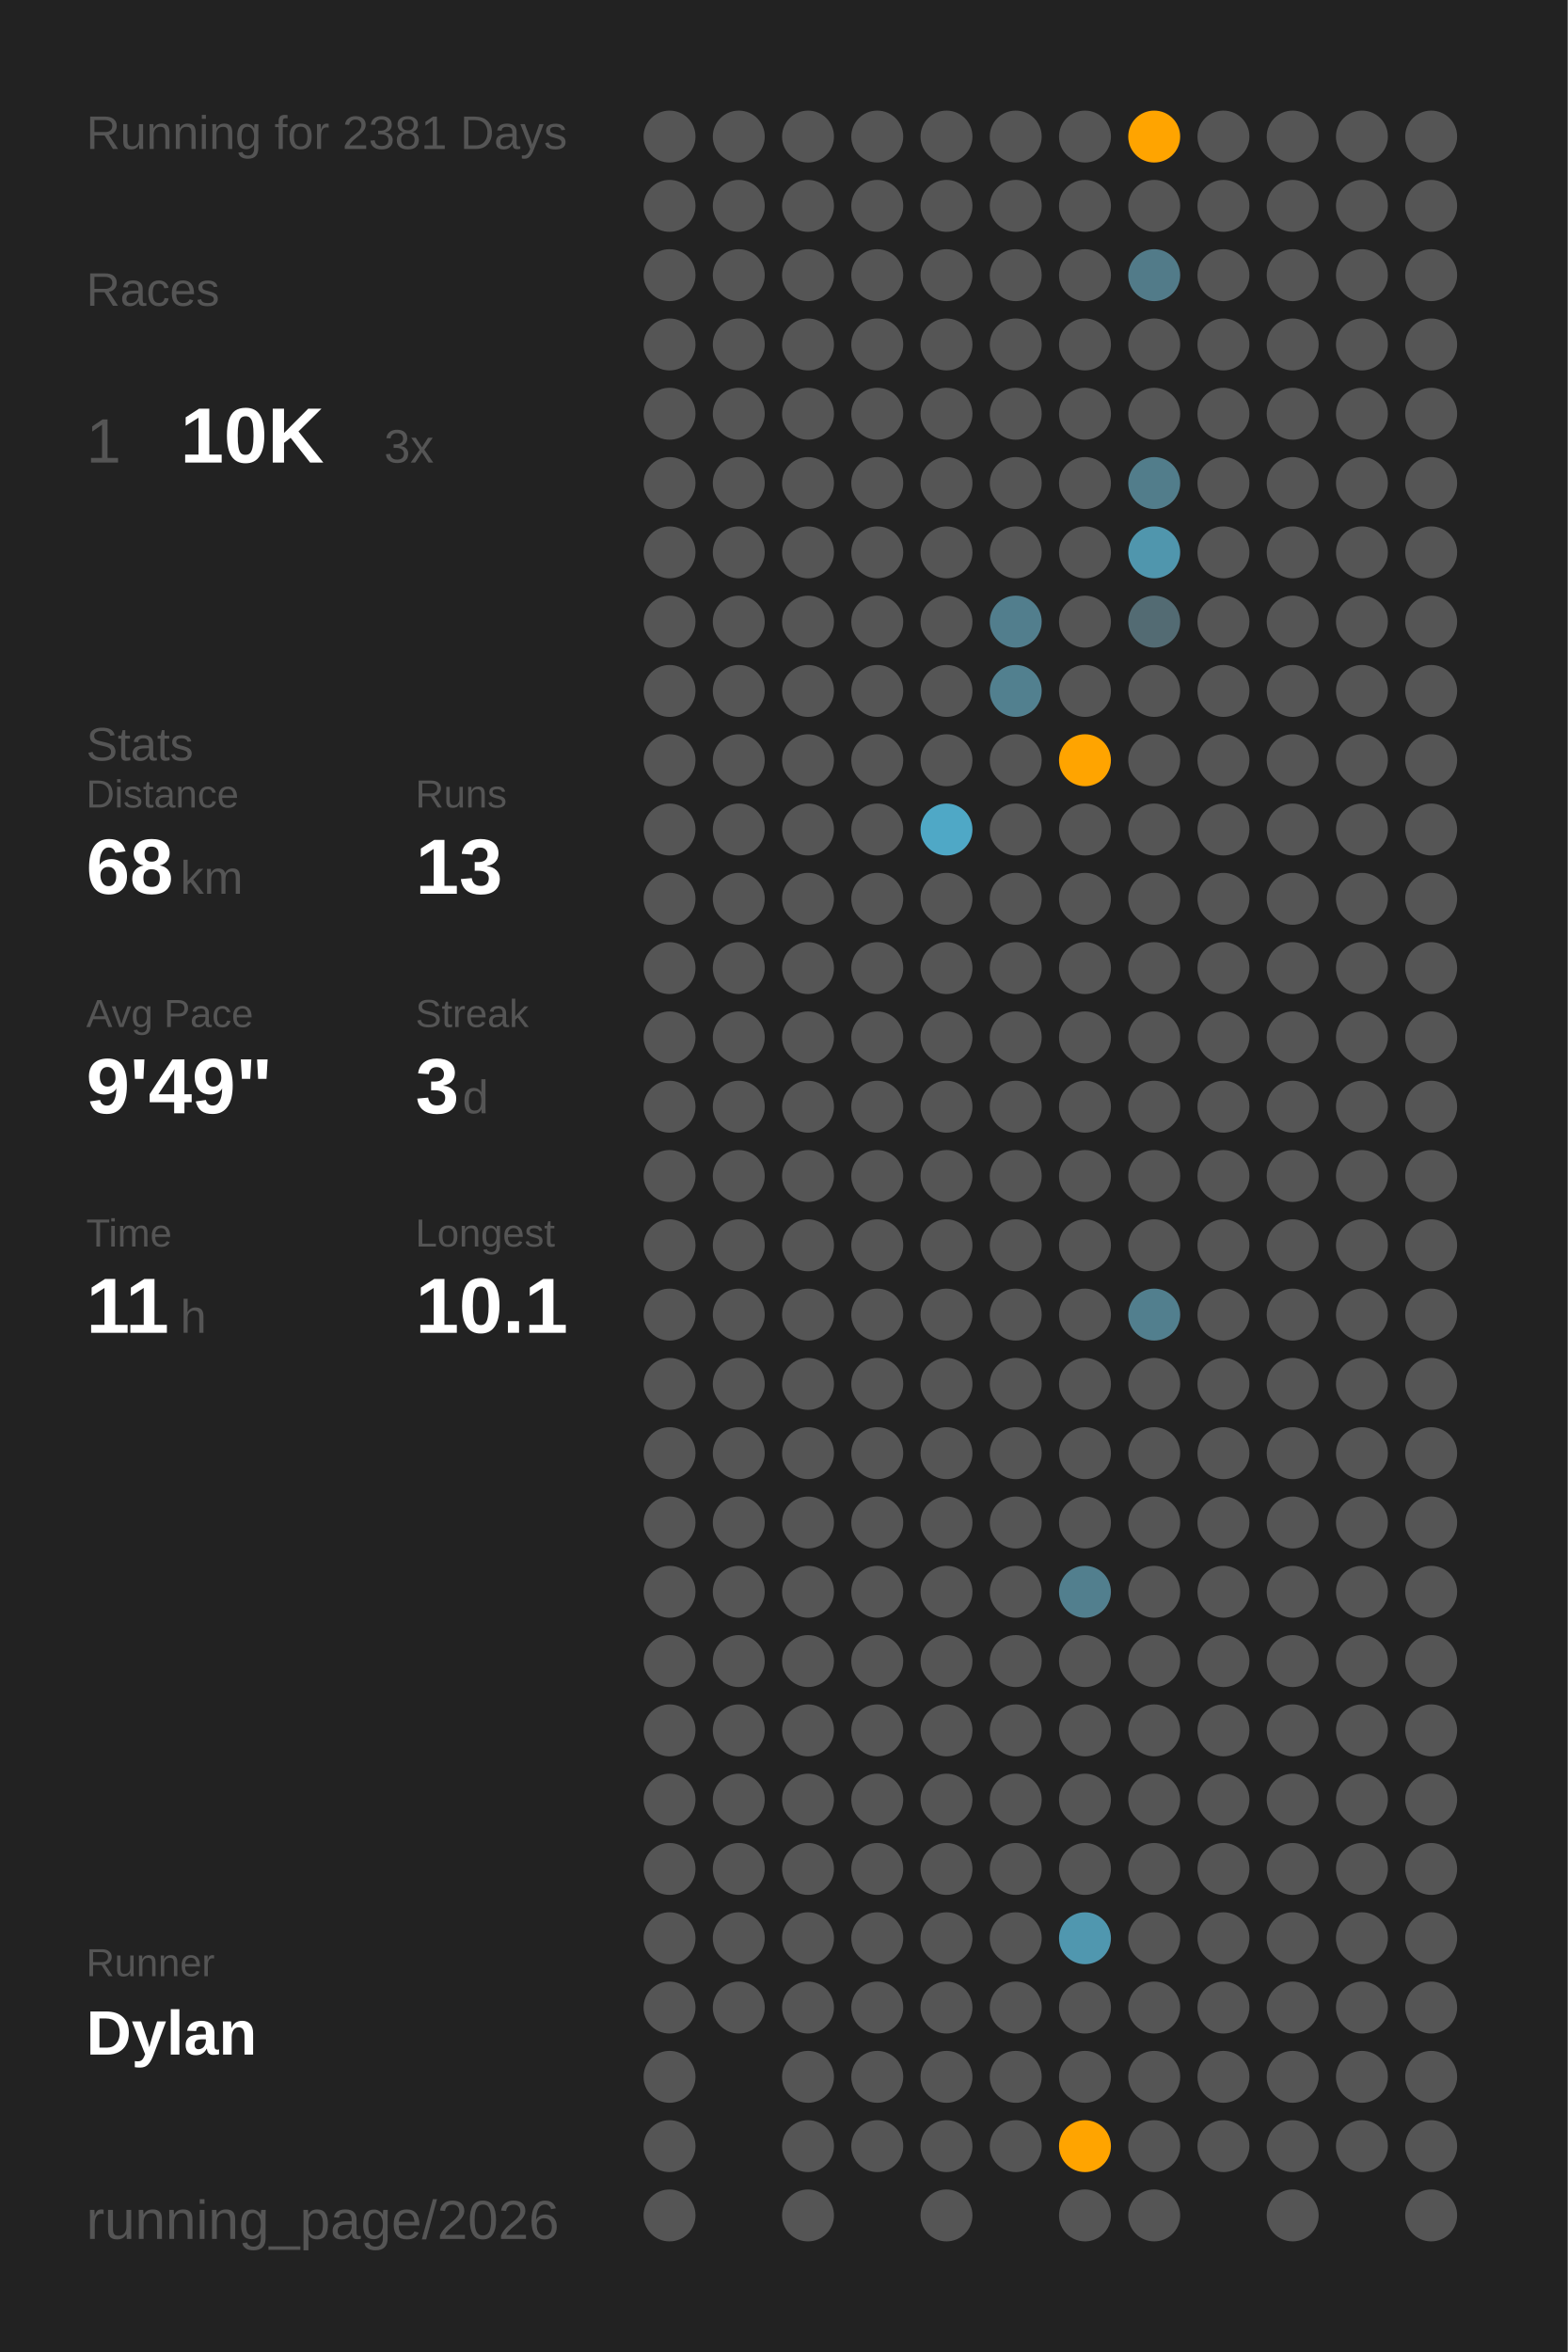
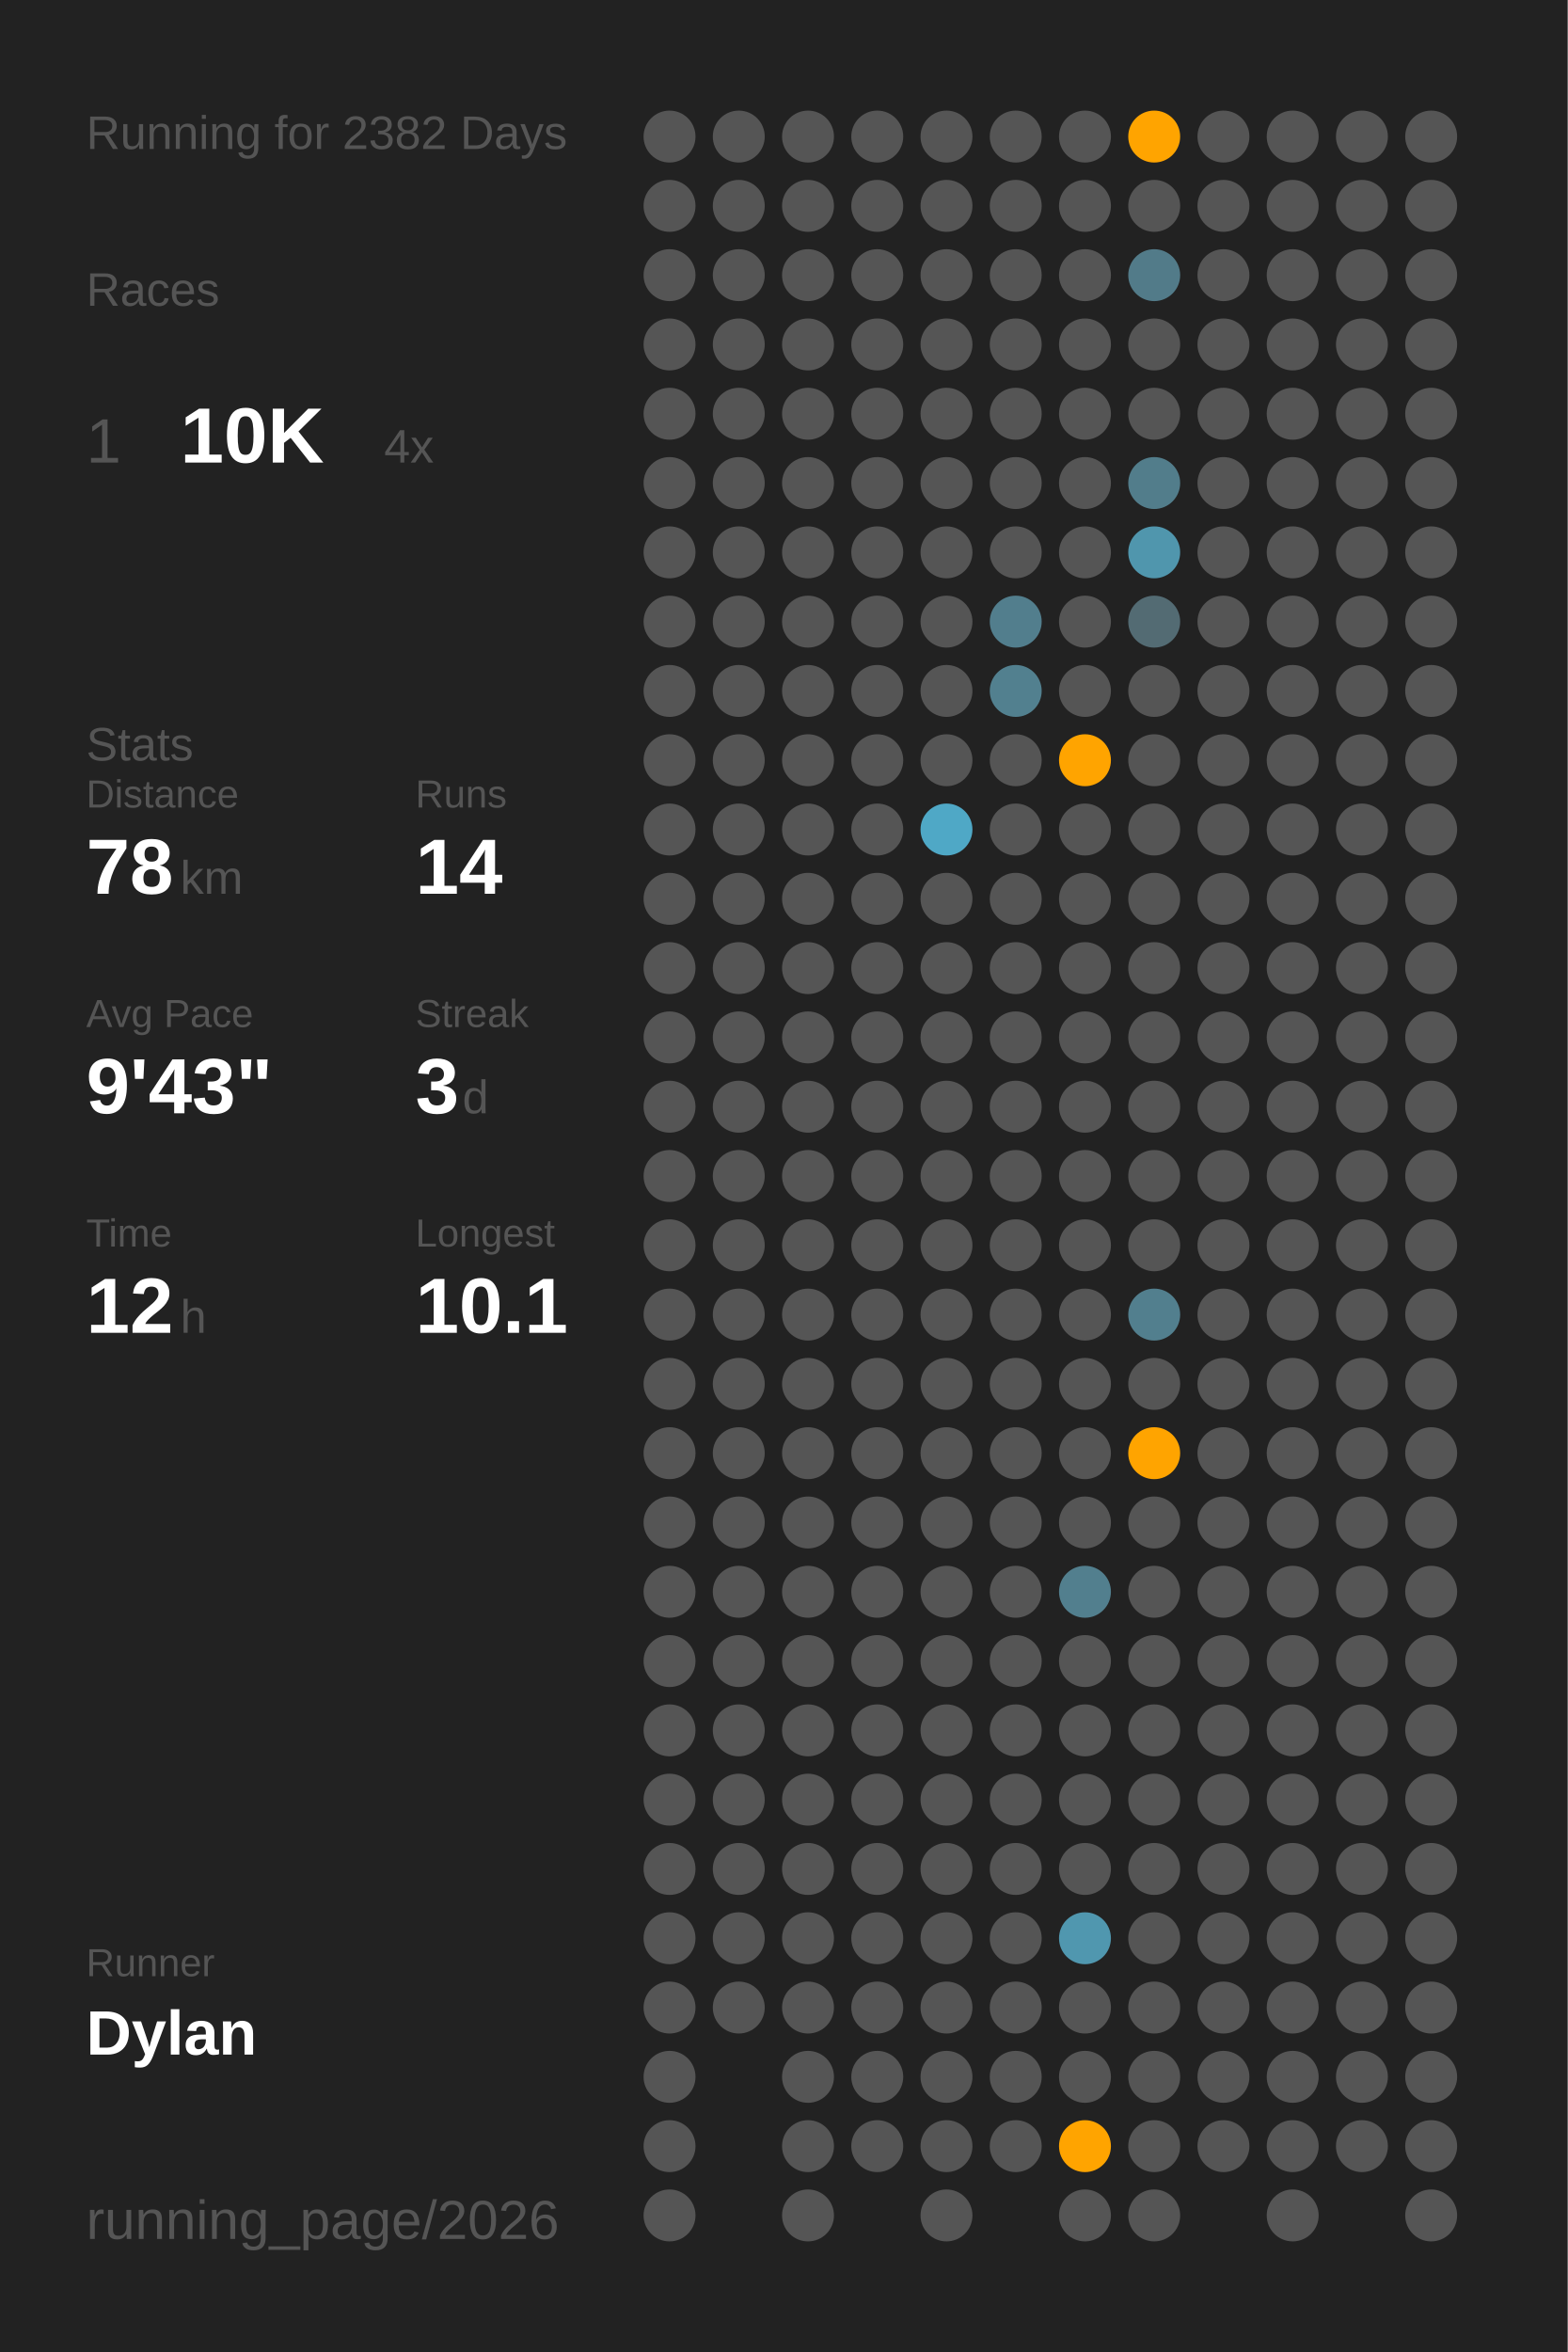
<svg xmlns="http://www.w3.org/2000/svg" baseProfile="full" class="activity-poster" data-activity-mode="running" data-poster-role="poster" data-poster-type="year_summary" height="300mm" version="1.1" viewBox="0,0,200,300" width="200mm">
  <defs />
  <rect class="poster-background" data-poster-role="background" fill="#222222" height="300" stroke="none" width="200" x="0" y="0" />
-   <text fill="#555555" style="font-size:6px; font-family:Arial;" x="11" y="19">Running for 2381 Days</text>
+   <text fill="#555555" style="font-size:6px; font-family:Arial;" x="11" y="19">Running for 2382 Days</text>
  <text fill="#555555" style="font-size:6px; font-family:Arial;" x="11" y="39">Races</text>
  <text fill="#555555" style="font-size:8px; font-family:Arial;" x="11" y="59">1</text>
  <text fill="#FFFFFF" style="font-size:10px; font-family:Arial; font-weight:bold;" x="23" y="59">10K</text>
-   <text fill="#555555" style="font-size:6px; font-family:Arial;" x="49" y="59">3x</text>
+   <text fill="#555555" style="font-size:6px; font-family:Arial;" x="49" y="59">4x</text>
  <text fill="#555555" style="font-size:6px; font-family:Arial;" x="11" y="97">Stats</text>
  <text fill="#555555" style="font-size:5px; font-family:Arial;" x="11" y="103">Distance</text>
-   <text fill="#FFFFFF" style="font-size:10px; font-family:Arial; font-weight:bold;" x="11" y="114">68</text>
+   <text fill="#FFFFFF" style="font-size:10px; font-family:Arial; font-weight:bold;" x="11" y="114">78</text>
  <text fill="#555555" style="font-size:6px; font-family:Arial;" x="23" y="114">km</text>
  <text fill="#555555" style="font-size:5px; font-family:Arial;" x="53" y="103">Runs</text>
-   <text fill="#FFFFFF" style="font-size:10px; font-family:Arial; font-weight:bold;" x="53" y="114">13</text>
+   <text fill="#FFFFFF" style="font-size:10px; font-family:Arial; font-weight:bold;" x="53" y="114">14</text>
  <text fill="#555555" style="font-size:5px; font-family:Arial;" x="11" y="131">Avg Pace</text>
-   <text fill="#FFFFFF" style="font-size:10px; font-family:Arial; font-weight:bold;" x="11" y="142">9'49"</text>
+   <text fill="#FFFFFF" style="font-size:10px; font-family:Arial; font-weight:bold;" x="11" y="142">9'43"</text>
  <text fill="#555555" style="font-size:5px; font-family:Arial;" x="53" y="131">Streak</text>
  <text fill="#FFFFFF" style="font-size:10px; font-family:Arial; font-weight:bold;" x="53" y="142">3</text>
  <text fill="#555555" style="font-size:6px; font-family:Arial;" x="59" y="142">d</text>
  <text fill="#555555" style="font-size:5px; font-family:Arial;" x="11" y="159">Time</text>
-   <text fill="#FFFFFF" style="font-size:10px; font-family:Arial; font-weight:bold;" x="11" y="170">11</text>
+   <text fill="#FFFFFF" style="font-size:10px; font-family:Arial; font-weight:bold;" x="11" y="170">12</text>
  <text fill="#555555" style="font-size:6px; font-family:Arial;" x="23" y="170">h</text>
  <text fill="#555555" style="font-size:5px; font-family:Arial;" x="53" y="159">Longest</text>
  <text fill="#FFFFFF" style="font-size:10px; font-family:Arial; font-weight:bold;" x="53" y="170">10.1</text>
  <text fill="#555555" style="font-size:5px; font-family:Arial;" x="11" y="252.065">Runner</text>
  <text fill="#FFFFFF" style="font-size:8px; font-family:Arial; font-weight:bold;" x="11" y="262.065">Dylan</text>
  <text fill="#555555" style="font-size:7px; font-family:Arial;" x="11" y="285.581">running_page/2026</text>
  <circle cx="85.417" cy="17.419" fill="#555555" r="3.312" />
  <circle cx="85.417" cy="26.258" fill="#555555" r="3.312" />
  <circle cx="85.417" cy="35.097" fill="#555555" r="3.312" />
  <circle cx="85.417" cy="43.935" fill="#555555" r="3.312" />
  <circle cx="85.417" cy="52.774" fill="#555555" r="3.312" />
  <circle cx="85.417" cy="61.613" fill="#555555" r="3.312" />
  <circle cx="85.417" cy="70.452" fill="#555555" r="3.312" />
  <circle cx="85.417" cy="79.29" fill="#555555" r="3.312" />
  <circle cx="85.417" cy="88.129" fill="#555555" r="3.312" />
  <circle cx="85.417" cy="96.968" fill="#555555" r="3.312" />
  <circle cx="85.417" cy="105.806" fill="#555555" r="3.312" />
  <circle cx="85.417" cy="114.645" fill="#555555" r="3.312" />
  <circle cx="85.417" cy="123.484" fill="#555555" r="3.312" />
  <circle cx="85.417" cy="132.323" fill="#555555" r="3.312" />
  <circle cx="85.417" cy="141.161" fill="#555555" r="3.312" />
  <circle cx="85.417" cy="150" fill="#555555" r="3.312" />
  <circle cx="85.417" cy="158.839" fill="#555555" r="3.312" />
  <circle cx="85.417" cy="167.677" fill="#555555" r="3.312" />
  <circle cx="85.417" cy="176.516" fill="#555555" r="3.312" />
  <circle cx="85.417" cy="185.355" fill="#555555" r="3.312" />
  <circle cx="85.417" cy="194.194" fill="#555555" r="3.312" />
  <circle cx="85.417" cy="203.032" fill="#555555" r="3.312" />
  <circle cx="85.417" cy="211.871" fill="#555555" r="3.312" />
  <circle cx="85.417" cy="220.71" fill="#555555" r="3.312" />
  <circle cx="85.417" cy="229.548" fill="#555555" r="3.312" />
  <circle cx="85.417" cy="238.387" fill="#555555" r="3.312" />
  <circle cx="85.417" cy="247.226" fill="#555555" r="3.312" />
  <circle cx="85.417" cy="256.065" fill="#555555" r="3.312" />
  <circle cx="85.417" cy="264.903" fill="#555555" r="3.312" />
  <circle cx="85.417" cy="273.742" fill="#555555" r="3.312" />
  <circle cx="85.417" cy="282.581" fill="#555555" r="3.312" />
  <circle cx="94.25" cy="17.419" fill="#555555" r="3.312" />
  <circle cx="94.25" cy="26.258" fill="#555555" r="3.312" />
  <circle cx="94.25" cy="35.097" fill="#555555" r="3.312" />
  <circle cx="94.25" cy="43.935" fill="#555555" r="3.312" />
  <circle cx="94.25" cy="52.774" fill="#555555" r="3.312" />
  <circle cx="94.25" cy="61.613" fill="#555555" r="3.312" />
  <circle cx="94.25" cy="70.452" fill="#555555" r="3.312" />
  <circle cx="94.25" cy="79.29" fill="#555555" r="3.312" />
  <circle cx="94.25" cy="88.129" fill="#555555" r="3.312" />
  <circle cx="94.25" cy="96.968" fill="#555555" r="3.312" />
  <circle cx="94.25" cy="105.806" fill="#555555" r="3.312" />
  <circle cx="94.25" cy="114.645" fill="#555555" r="3.312" />
  <circle cx="94.25" cy="123.484" fill="#555555" r="3.312" />
  <circle cx="94.25" cy="132.323" fill="#555555" r="3.312" />
  <circle cx="94.25" cy="141.161" fill="#555555" r="3.312" />
  <circle cx="94.25" cy="150" fill="#555555" r="3.312" />
  <circle cx="94.25" cy="158.839" fill="#555555" r="3.312" />
  <circle cx="94.25" cy="167.677" fill="#555555" r="3.312" />
  <circle cx="94.25" cy="176.516" fill="#555555" r="3.312" />
  <circle cx="94.25" cy="185.355" fill="#555555" r="3.312" />
  <circle cx="94.25" cy="194.194" fill="#555555" r="3.312" />
  <circle cx="94.25" cy="203.032" fill="#555555" r="3.312" />
  <circle cx="94.25" cy="211.871" fill="#555555" r="3.312" />
  <circle cx="94.25" cy="220.71" fill="#555555" r="3.312" />
  <circle cx="94.25" cy="229.548" fill="#555555" r="3.312" />
  <circle cx="94.25" cy="238.387" fill="#555555" r="3.312" />
  <circle cx="94.25" cy="247.226" fill="#555555" r="3.312" />
  <circle cx="94.25" cy="256.065" fill="#555555" r="3.312" />
  <circle cx="103.083" cy="17.419" fill="#555555" r="3.312" />
  <circle cx="103.083" cy="26.258" fill="#555555" r="3.312" />
  <circle cx="103.083" cy="35.097" fill="#555555" r="3.312" />
  <circle cx="103.083" cy="43.935" fill="#555555" r="3.312" />
  <circle cx="103.083" cy="52.774" fill="#555555" r="3.312" />
  <circle cx="103.083" cy="61.613" fill="#555555" r="3.312" />
  <circle cx="103.083" cy="70.452" fill="#555555" r="3.312" />
  <circle cx="103.083" cy="79.29" fill="#555555" r="3.312" />
  <circle cx="103.083" cy="88.129" fill="#555555" r="3.312" />
  <circle cx="103.083" cy="96.968" fill="#555555" r="3.312" />
  <circle cx="103.083" cy="105.806" fill="#555555" r="3.312" />
  <circle cx="103.083" cy="114.645" fill="#555555" r="3.312" />
  <circle cx="103.083" cy="123.484" fill="#555555" r="3.312" />
  <circle cx="103.083" cy="132.323" fill="#555555" r="3.312" />
  <circle cx="103.083" cy="141.161" fill="#555555" r="3.312" />
  <circle cx="103.083" cy="150" fill="#555555" r="3.312" />
  <circle cx="103.083" cy="158.839" fill="#555555" r="3.312" />
  <circle cx="103.083" cy="167.677" fill="#555555" r="3.312" />
  <circle cx="103.083" cy="176.516" fill="#555555" r="3.312" />
  <circle cx="103.083" cy="185.355" fill="#555555" r="3.312" />
  <circle cx="103.083" cy="194.194" fill="#555555" r="3.312" />
  <circle cx="103.083" cy="203.032" fill="#555555" r="3.312" />
  <circle cx="103.083" cy="211.871" fill="#555555" r="3.312" />
  <circle cx="103.083" cy="220.71" fill="#555555" r="3.312" />
  <circle cx="103.083" cy="229.548" fill="#555555" r="3.312" />
  <circle cx="103.083" cy="238.387" fill="#555555" r="3.312" />
  <circle cx="103.083" cy="247.226" fill="#555555" r="3.312" />
  <circle cx="103.083" cy="256.065" fill="#555555" r="3.312" />
  <circle cx="103.083" cy="264.903" fill="#555555" r="3.312" />
  <circle cx="103.083" cy="273.742" fill="#555555" r="3.312" />
  <circle cx="103.083" cy="282.581" fill="#555555" r="3.312" />
  <circle cx="111.917" cy="17.419" fill="#555555" r="3.312" />
  <circle cx="111.917" cy="26.258" fill="#555555" r="3.312" />
  <circle cx="111.917" cy="35.097" fill="#555555" r="3.312" />
  <circle cx="111.917" cy="43.935" fill="#555555" r="3.312" />
  <circle cx="111.917" cy="52.774" fill="#555555" r="3.312" />
  <circle cx="111.917" cy="61.613" fill="#555555" r="3.312" />
  <circle cx="111.917" cy="70.452" fill="#555555" r="3.312" />
  <circle cx="111.917" cy="79.29" fill="#555555" r="3.312" />
  <circle cx="111.917" cy="88.129" fill="#555555" r="3.312" />
  <circle cx="111.917" cy="96.968" fill="#555555" r="3.312" />
  <circle cx="111.917" cy="105.806" fill="#555555" r="3.312" />
  <circle cx="111.917" cy="114.645" fill="#555555" r="3.312" />
  <circle cx="111.917" cy="123.484" fill="#555555" r="3.312" />
  <circle cx="111.917" cy="132.323" fill="#555555" r="3.312" />
  <circle cx="111.917" cy="141.161" fill="#555555" r="3.312" />
  <circle cx="111.917" cy="150" fill="#555555" r="3.312" />
  <circle cx="111.917" cy="158.839" fill="#555555" r="3.312" />
  <circle cx="111.917" cy="167.677" fill="#555555" r="3.312" />
  <circle cx="111.917" cy="176.516" fill="#555555" r="3.312" />
  <circle cx="111.917" cy="185.355" fill="#555555" r="3.312" />
  <circle cx="111.917" cy="194.194" fill="#555555" r="3.312" />
  <circle cx="111.917" cy="203.032" fill="#555555" r="3.312" />
  <circle cx="111.917" cy="211.871" fill="#555555" r="3.312" />
  <circle cx="111.917" cy="220.71" fill="#555555" r="3.312" />
  <circle cx="111.917" cy="229.548" fill="#555555" r="3.312" />
  <circle cx="111.917" cy="238.387" fill="#555555" r="3.312" />
  <circle cx="111.917" cy="247.226" fill="#555555" r="3.312" />
  <circle cx="111.917" cy="256.065" fill="#555555" r="3.312" />
  <circle cx="111.917" cy="264.903" fill="#555555" r="3.312" />
  <circle cx="111.917" cy="273.742" fill="#555555" r="3.312" />
  <circle cx="120.75" cy="17.419" fill="#555555" r="3.312" />
  <circle cx="120.75" cy="26.258" fill="#555555" r="3.312" />
  <circle cx="120.75" cy="35.097" fill="#555555" r="3.312" />
  <circle cx="120.75" cy="43.935" fill="#555555" r="3.312" />
  <circle cx="120.75" cy="52.774" fill="#555555" r="3.312" />
  <circle cx="120.75" cy="61.613" fill="#555555" r="3.312" />
  <circle cx="120.75" cy="70.452" fill="#555555" r="3.312" />
  <circle cx="120.75" cy="79.29" fill="#555555" r="3.312" />
  <circle cx="120.75" cy="88.129" fill="#555555" r="3.312" />
  <circle cx="120.75" cy="96.968" fill="#555555" r="3.312" />
  <circle cx="120.75" cy="105.806" fill="#4fa8c6" r="3.312" />
  <circle cx="120.75" cy="114.645" fill="#555555" r="3.312" />
  <circle cx="120.75" cy="123.484" fill="#555555" r="3.312" />
  <circle cx="120.75" cy="132.323" fill="#555555" r="3.312" />
  <circle cx="120.75" cy="141.161" fill="#555555" r="3.312" />
  <circle cx="120.75" cy="150" fill="#555555" r="3.312" />
  <circle cx="120.75" cy="158.839" fill="#555555" r="3.312" />
  <circle cx="120.75" cy="167.677" fill="#555555" r="3.312" />
  <circle cx="120.75" cy="176.516" fill="#555555" r="3.312" />
  <circle cx="120.75" cy="185.355" fill="#555555" r="3.312" />
  <circle cx="120.75" cy="194.194" fill="#555555" r="3.312" />
  <circle cx="120.75" cy="203.032" fill="#555555" r="3.312" />
  <circle cx="120.75" cy="211.871" fill="#555555" r="3.312" />
  <circle cx="120.75" cy="220.71" fill="#555555" r="3.312" />
  <circle cx="120.75" cy="229.548" fill="#555555" r="3.312" />
  <circle cx="120.75" cy="238.387" fill="#555555" r="3.312" />
  <circle cx="120.75" cy="247.226" fill="#555555" r="3.312" />
  <circle cx="120.75" cy="256.065" fill="#555555" r="3.312" />
  <circle cx="120.75" cy="264.903" fill="#555555" r="3.312" />
  <circle cx="120.75" cy="273.742" fill="#555555" r="3.312" />
  <circle cx="120.75" cy="282.581" fill="#555555" r="3.312" />
  <circle cx="129.583" cy="17.419" fill="#555555" r="3.312" />
  <circle cx="129.583" cy="26.258" fill="#555555" r="3.312" />
  <circle cx="129.583" cy="35.097" fill="#555555" r="3.312" />
  <circle cx="129.583" cy="43.935" fill="#555555" r="3.312" />
  <circle cx="129.583" cy="52.774" fill="#555555" r="3.312" />
  <circle cx="129.583" cy="61.613" fill="#555555" r="3.312" />
  <circle cx="129.583" cy="70.452" fill="#555555" r="3.312" />
  <circle cx="129.583" cy="79.29" fill="#527e8d" r="3.312" />
  <circle cx="129.583" cy="88.129" fill="#52808f" r="3.312" />
  <circle cx="129.583" cy="96.968" fill="#555555" r="3.312" />
  <circle cx="129.583" cy="105.806" fill="#555555" r="3.312" />
  <circle cx="129.583" cy="114.645" fill="#555555" r="3.312" />
  <circle cx="129.583" cy="123.484" fill="#555555" r="3.312" />
  <circle cx="129.583" cy="132.323" fill="#555555" r="3.312" />
  <circle cx="129.583" cy="141.161" fill="#555555" r="3.312" />
  <circle cx="129.583" cy="150" fill="#555555" r="3.312" />
  <circle cx="129.583" cy="158.839" fill="#555555" r="3.312" />
  <circle cx="129.583" cy="167.677" fill="#555555" r="3.312" />
  <circle cx="129.583" cy="176.516" fill="#555555" r="3.312" />
  <circle cx="129.583" cy="185.355" fill="#555555" r="3.312" />
  <circle cx="129.583" cy="194.194" fill="#555555" r="3.312" />
  <circle cx="129.583" cy="203.032" fill="#555555" r="3.312" />
  <circle cx="129.583" cy="211.871" fill="#555555" r="3.312" />
  <circle cx="129.583" cy="220.71" fill="#555555" r="3.312" />
  <circle cx="129.583" cy="229.548" fill="#555555" r="3.312" />
  <circle cx="129.583" cy="238.387" fill="#555555" r="3.312" />
  <circle cx="129.583" cy="247.226" fill="#555555" r="3.312" />
  <circle cx="129.583" cy="256.065" fill="#555555" r="3.312" />
  <circle cx="129.583" cy="264.903" fill="#555555" r="3.312" />
  <circle cx="129.583" cy="273.742" fill="#555555" r="3.312" />
  <circle cx="138.417" cy="17.419" fill="#555555" r="3.312" />
  <circle cx="138.417" cy="26.258" fill="#555555" r="3.312" />
  <circle cx="138.417" cy="35.097" fill="#555555" r="3.312" />
  <circle cx="138.417" cy="43.935" fill="#555555" r="3.312" />
  <circle cx="138.417" cy="52.774" fill="#555555" r="3.312" />
  <circle cx="138.417" cy="61.613" fill="#555555" r="3.312" />
  <circle cx="138.417" cy="70.452" fill="#555555" r="3.312" />
  <circle cx="138.417" cy="79.29" fill="#555555" r="3.312" />
  <circle cx="138.417" cy="88.129" fill="#555555" r="3.312" />
  <circle cx="138.417" cy="96.968" fill="#ffa400" r="3.312" />
  <circle cx="138.417" cy="105.806" fill="#555555" r="3.312" />
  <circle cx="138.417" cy="114.645" fill="#555555" r="3.312" />
  <circle cx="138.417" cy="123.484" fill="#555555" r="3.312" />
  <circle cx="138.417" cy="132.323" fill="#555555" r="3.312" />
  <circle cx="138.417" cy="141.161" fill="#555555" r="3.312" />
  <circle cx="138.417" cy="150" fill="#555555" r="3.312" />
  <circle cx="138.417" cy="158.839" fill="#555555" r="3.312" />
  <circle cx="138.417" cy="167.677" fill="#555555" r="3.312" />
  <circle cx="138.417" cy="176.516" fill="#555555" r="3.312" />
  <circle cx="138.417" cy="185.355" fill="#555555" r="3.312" />
  <circle cx="138.417" cy="194.194" fill="#555555" r="3.312" />
  <circle cx="138.417" cy="203.032" fill="#527f8e" r="3.312" />
  <circle cx="138.417" cy="211.871" fill="#555555" r="3.312" />
  <circle cx="138.417" cy="220.71" fill="#555555" r="3.312" />
  <circle cx="138.417" cy="229.548" fill="#555555" r="3.312" />
  <circle cx="138.417" cy="238.387" fill="#555555" r="3.312" />
  <circle cx="138.417" cy="247.226" fill="#5097af" r="3.312" />
  <circle cx="138.417" cy="256.065" fill="#555555" r="3.312" />
  <circle cx="138.417" cy="264.903" fill="#555555" r="3.312" />
  <circle cx="138.417" cy="273.742" fill="#ffa400" r="3.312" />
  <circle cx="138.417" cy="282.581" fill="#555555" r="3.312" />
  <circle cx="147.25" cy="17.419" fill="#ffa400" r="3.312" />
  <circle cx="147.25" cy="26.258" fill="#555555" r="3.312" />
  <circle cx="147.25" cy="35.097" fill="#527b89" r="3.312" />
  <circle cx="147.25" cy="43.935" fill="#555555" r="3.312" />
  <circle cx="147.25" cy="52.774" fill="#555555" r="3.312" />
  <circle cx="147.25" cy="61.613" fill="#527d8b" r="3.312" />
  <circle cx="147.25" cy="70.452" fill="#5096ad" r="3.312" />
  <circle cx="147.25" cy="79.29" fill="#536b73" r="3.312" />
  <circle cx="147.25" cy="88.129" fill="#555555" r="3.312" />
  <circle cx="147.25" cy="96.968" fill="#555555" r="3.312" />
  <circle cx="147.25" cy="105.806" fill="#555555" r="3.312" />
  <circle cx="147.25" cy="114.645" fill="#555555" r="3.312" />
  <circle cx="147.25" cy="123.484" fill="#555555" r="3.312" />
  <circle cx="147.25" cy="132.323" fill="#555555" r="3.312" />
  <circle cx="147.25" cy="141.161" fill="#555555" r="3.312" />
  <circle cx="147.25" cy="150" fill="#555555" r="3.312" />
  <circle cx="147.25" cy="158.839" fill="#555555" r="3.312" />
  <circle cx="147.25" cy="167.677" fill="#527f8e" r="3.312" />
  <circle cx="147.25" cy="176.516" fill="#555555" r="3.312" />
-   <circle cx="147.25" cy="185.355" fill="#555555" r="3.312" />
+   <circle cx="147.25" cy="185.355" fill="#ffa400" r="3.312" />
  <circle cx="147.25" cy="194.194" fill="#555555" r="3.312" />
  <circle cx="147.25" cy="203.032" fill="#555555" r="3.312" />
  <circle cx="147.25" cy="211.871" fill="#555555" r="3.312" />
  <circle cx="147.25" cy="220.71" fill="#555555" r="3.312" />
  <circle cx="147.25" cy="229.548" fill="#555555" r="3.312" />
  <circle cx="147.25" cy="238.387" fill="#555555" r="3.312" />
  <circle cx="147.25" cy="247.226" fill="#555555" r="3.312" />
  <circle cx="147.25" cy="256.065" fill="#555555" r="3.312" />
  <circle cx="147.25" cy="264.903" fill="#555555" r="3.312" />
  <circle cx="147.25" cy="273.742" fill="#555555" r="3.312" />
  <circle cx="147.25" cy="282.581" fill="#555555" r="3.312" />
  <circle cx="156.083" cy="17.419" fill="#555555" r="3.312" />
  <circle cx="156.083" cy="26.258" fill="#555555" r="3.312" />
  <circle cx="156.083" cy="35.097" fill="#555555" r="3.312" />
  <circle cx="156.083" cy="43.935" fill="#555555" r="3.312" />
  <circle cx="156.083" cy="52.774" fill="#555555" r="3.312" />
  <circle cx="156.083" cy="61.613" fill="#555555" r="3.312" />
  <circle cx="156.083" cy="70.452" fill="#555555" r="3.312" />
  <circle cx="156.083" cy="79.29" fill="#555555" r="3.312" />
  <circle cx="156.083" cy="88.129" fill="#555555" r="3.312" />
  <circle cx="156.083" cy="96.968" fill="#555555" r="3.312" />
  <circle cx="156.083" cy="105.806" fill="#555555" r="3.312" />
  <circle cx="156.083" cy="114.645" fill="#555555" r="3.312" />
  <circle cx="156.083" cy="123.484" fill="#555555" r="3.312" />
  <circle cx="156.083" cy="132.323" fill="#555555" r="3.312" />
  <circle cx="156.083" cy="141.161" fill="#555555" r="3.312" />
  <circle cx="156.083" cy="150" fill="#555555" r="3.312" />
  <circle cx="156.083" cy="158.839" fill="#555555" r="3.312" />
  <circle cx="156.083" cy="167.677" fill="#555555" r="3.312" />
  <circle cx="156.083" cy="176.516" fill="#555555" r="3.312" />
  <circle cx="156.083" cy="185.355" fill="#555555" r="3.312" />
  <circle cx="156.083" cy="194.194" fill="#555555" r="3.312" />
  <circle cx="156.083" cy="203.032" fill="#555555" r="3.312" />
  <circle cx="156.083" cy="211.871" fill="#555555" r="3.312" />
  <circle cx="156.083" cy="220.71" fill="#555555" r="3.312" />
  <circle cx="156.083" cy="229.548" fill="#555555" r="3.312" />
  <circle cx="156.083" cy="238.387" fill="#555555" r="3.312" />
  <circle cx="156.083" cy="247.226" fill="#555555" r="3.312" />
  <circle cx="156.083" cy="256.065" fill="#555555" r="3.312" />
  <circle cx="156.083" cy="264.903" fill="#555555" r="3.312" />
  <circle cx="156.083" cy="273.742" fill="#555555" r="3.312" />
  <circle cx="164.917" cy="17.419" fill="#555555" r="3.312" />
  <circle cx="164.917" cy="26.258" fill="#555555" r="3.312" />
  <circle cx="164.917" cy="35.097" fill="#555555" r="3.312" />
  <circle cx="164.917" cy="43.935" fill="#555555" r="3.312" />
  <circle cx="164.917" cy="52.774" fill="#555555" r="3.312" />
  <circle cx="164.917" cy="61.613" fill="#555555" r="3.312" />
  <circle cx="164.917" cy="70.452" fill="#555555" r="3.312" />
  <circle cx="164.917" cy="79.29" fill="#555555" r="3.312" />
  <circle cx="164.917" cy="88.129" fill="#555555" r="3.312" />
  <circle cx="164.917" cy="96.968" fill="#555555" r="3.312" />
  <circle cx="164.917" cy="105.806" fill="#555555" r="3.312" />
  <circle cx="164.917" cy="114.645" fill="#555555" r="3.312" />
  <circle cx="164.917" cy="123.484" fill="#555555" r="3.312" />
  <circle cx="164.917" cy="132.323" fill="#555555" r="3.312" />
  <circle cx="164.917" cy="141.161" fill="#555555" r="3.312" />
  <circle cx="164.917" cy="150" fill="#555555" r="3.312" />
  <circle cx="164.917" cy="158.839" fill="#555555" r="3.312" />
  <circle cx="164.917" cy="167.677" fill="#555555" r="3.312" />
  <circle cx="164.917" cy="176.516" fill="#555555" r="3.312" />
  <circle cx="164.917" cy="185.355" fill="#555555" r="3.312" />
  <circle cx="164.917" cy="194.194" fill="#555555" r="3.312" />
  <circle cx="164.917" cy="203.032" fill="#555555" r="3.312" />
  <circle cx="164.917" cy="211.871" fill="#555555" r="3.312" />
  <circle cx="164.917" cy="220.71" fill="#555555" r="3.312" />
  <circle cx="164.917" cy="229.548" fill="#555555" r="3.312" />
  <circle cx="164.917" cy="238.387" fill="#555555" r="3.312" />
  <circle cx="164.917" cy="247.226" fill="#555555" r="3.312" />
  <circle cx="164.917" cy="256.065" fill="#555555" r="3.312" />
  <circle cx="164.917" cy="264.903" fill="#555555" r="3.312" />
  <circle cx="164.917" cy="273.742" fill="#555555" r="3.312" />
  <circle cx="164.917" cy="282.581" fill="#555555" r="3.312" />
  <circle cx="173.75" cy="17.419" fill="#555555" r="3.312" />
  <circle cx="173.75" cy="26.258" fill="#555555" r="3.312" />
  <circle cx="173.75" cy="35.097" fill="#555555" r="3.312" />
  <circle cx="173.75" cy="43.935" fill="#555555" r="3.312" />
  <circle cx="173.75" cy="52.774" fill="#555555" r="3.312" />
  <circle cx="173.75" cy="61.613" fill="#555555" r="3.312" />
  <circle cx="173.75" cy="70.452" fill="#555555" r="3.312" />
  <circle cx="173.75" cy="79.29" fill="#555555" r="3.312" />
  <circle cx="173.75" cy="88.129" fill="#555555" r="3.312" />
  <circle cx="173.75" cy="96.968" fill="#555555" r="3.312" />
  <circle cx="173.75" cy="105.806" fill="#555555" r="3.312" />
  <circle cx="173.75" cy="114.645" fill="#555555" r="3.312" />
  <circle cx="173.75" cy="123.484" fill="#555555" r="3.312" />
  <circle cx="173.75" cy="132.323" fill="#555555" r="3.312" />
  <circle cx="173.75" cy="141.161" fill="#555555" r="3.312" />
  <circle cx="173.75" cy="150" fill="#555555" r="3.312" />
  <circle cx="173.75" cy="158.839" fill="#555555" r="3.312" />
  <circle cx="173.75" cy="167.677" fill="#555555" r="3.312" />
  <circle cx="173.75" cy="176.516" fill="#555555" r="3.312" />
  <circle cx="173.75" cy="185.355" fill="#555555" r="3.312" />
  <circle cx="173.75" cy="194.194" fill="#555555" r="3.312" />
  <circle cx="173.75" cy="203.032" fill="#555555" r="3.312" />
  <circle cx="173.75" cy="211.871" fill="#555555" r="3.312" />
  <circle cx="173.75" cy="220.71" fill="#555555" r="3.312" />
  <circle cx="173.75" cy="229.548" fill="#555555" r="3.312" />
  <circle cx="173.75" cy="238.387" fill="#555555" r="3.312" />
  <circle cx="173.75" cy="247.226" fill="#555555" r="3.312" />
  <circle cx="173.75" cy="256.065" fill="#555555" r="3.312" />
  <circle cx="173.75" cy="264.903" fill="#555555" r="3.312" />
  <circle cx="173.75" cy="273.742" fill="#555555" r="3.312" />
  <circle cx="182.583" cy="17.419" fill="#555555" r="3.312" />
  <circle cx="182.583" cy="26.258" fill="#555555" r="3.312" />
  <circle cx="182.583" cy="35.097" fill="#555555" r="3.312" />
  <circle cx="182.583" cy="43.935" fill="#555555" r="3.312" />
  <circle cx="182.583" cy="52.774" fill="#555555" r="3.312" />
  <circle cx="182.583" cy="61.613" fill="#555555" r="3.312" />
  <circle cx="182.583" cy="70.452" fill="#555555" r="3.312" />
  <circle cx="182.583" cy="79.29" fill="#555555" r="3.312" />
  <circle cx="182.583" cy="88.129" fill="#555555" r="3.312" />
  <circle cx="182.583" cy="96.968" fill="#555555" r="3.312" />
  <circle cx="182.583" cy="105.806" fill="#555555" r="3.312" />
  <circle cx="182.583" cy="114.645" fill="#555555" r="3.312" />
  <circle cx="182.583" cy="123.484" fill="#555555" r="3.312" />
  <circle cx="182.583" cy="132.323" fill="#555555" r="3.312" />
  <circle cx="182.583" cy="141.161" fill="#555555" r="3.312" />
  <circle cx="182.583" cy="150" fill="#555555" r="3.312" />
  <circle cx="182.583" cy="158.839" fill="#555555" r="3.312" />
  <circle cx="182.583" cy="167.677" fill="#555555" r="3.312" />
  <circle cx="182.583" cy="176.516" fill="#555555" r="3.312" />
  <circle cx="182.583" cy="185.355" fill="#555555" r="3.312" />
  <circle cx="182.583" cy="194.194" fill="#555555" r="3.312" />
  <circle cx="182.583" cy="203.032" fill="#555555" r="3.312" />
  <circle cx="182.583" cy="211.871" fill="#555555" r="3.312" />
  <circle cx="182.583" cy="220.71" fill="#555555" r="3.312" />
  <circle cx="182.583" cy="229.548" fill="#555555" r="3.312" />
  <circle cx="182.583" cy="238.387" fill="#555555" r="3.312" />
  <circle cx="182.583" cy="247.226" fill="#555555" r="3.312" />
  <circle cx="182.583" cy="256.065" fill="#555555" r="3.312" />
  <circle cx="182.583" cy="264.903" fill="#555555" r="3.312" />
  <circle cx="182.583" cy="273.742" fill="#555555" r="3.312" />
  <circle cx="182.583" cy="282.581" fill="#555555" r="3.312" />
</svg>
